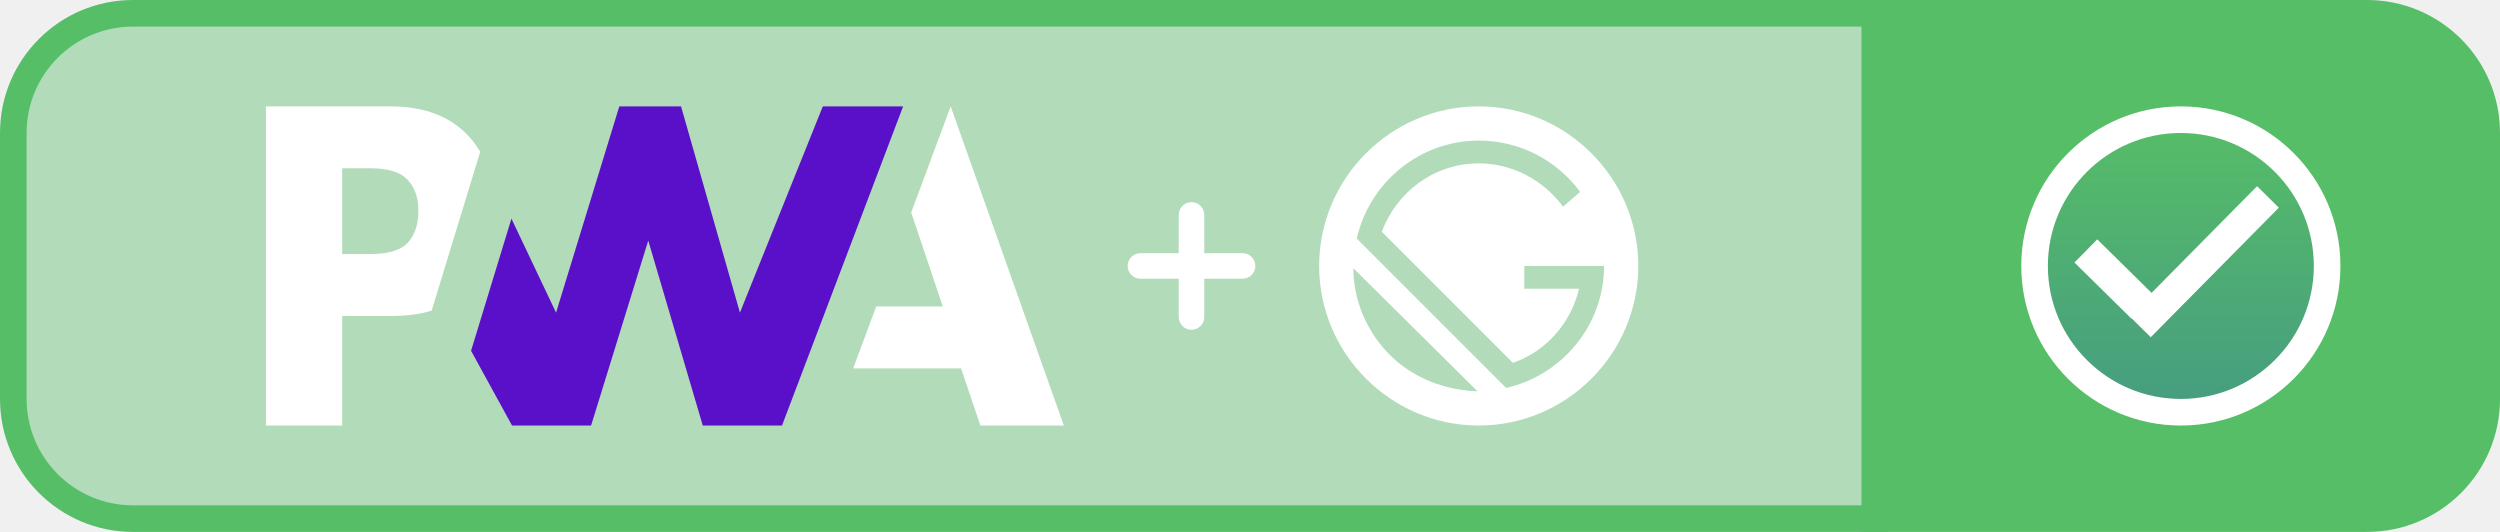
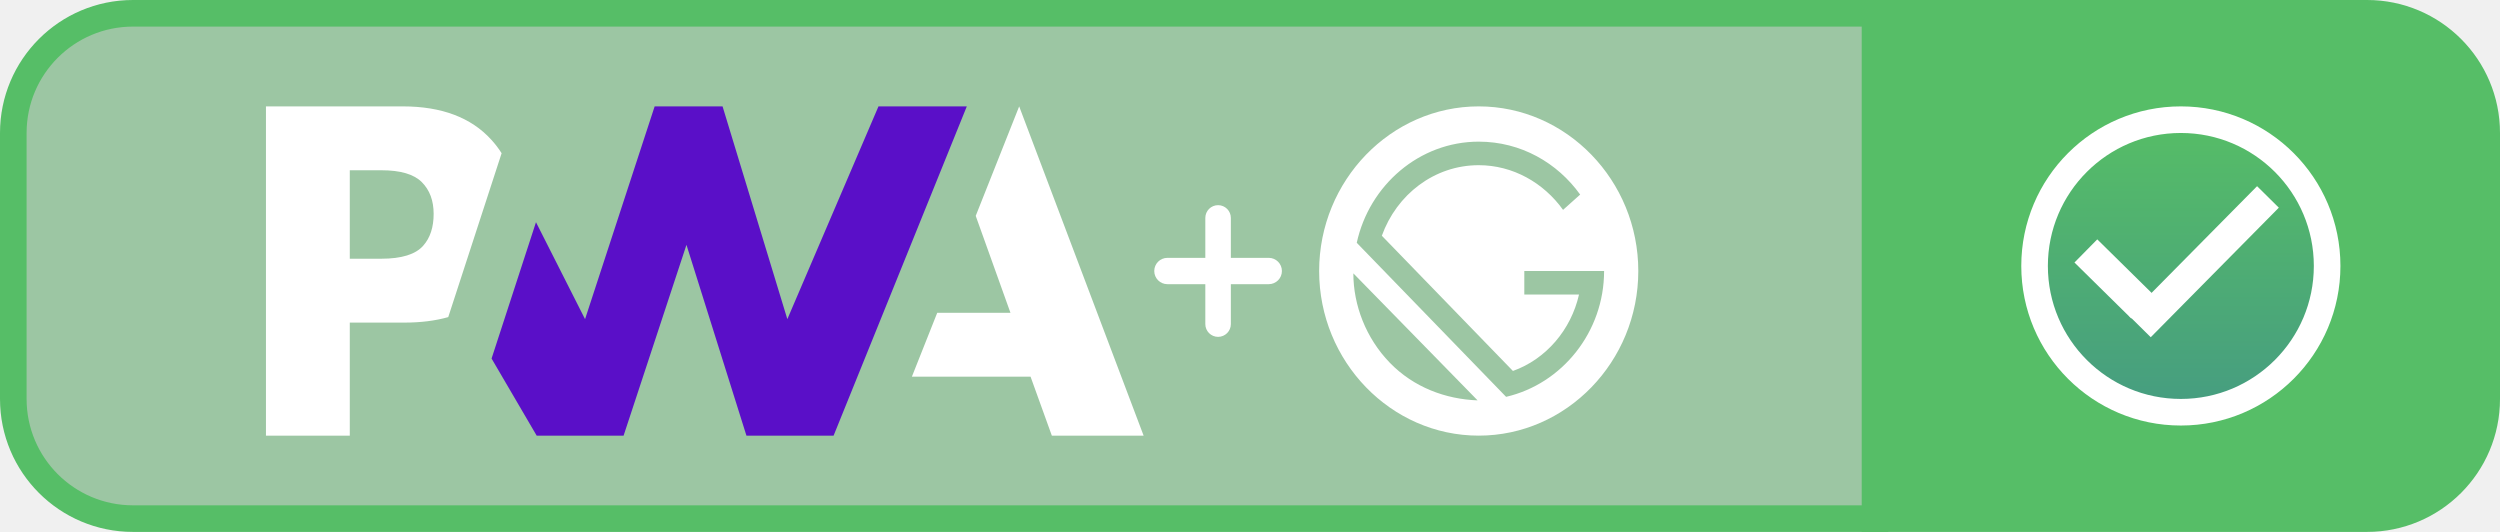
<svg xmlns="http://www.w3.org/2000/svg" width="94" height="20" viewBox="0 0 94 20" fill="none">
  <path d="M70.5 0.5H89C91.485 0.5 93.5 2.515 93.5 5V15C93.5 17.485 91.485 19.5 89 19.5H70.5V0.5Z" fill="#56BE67" stroke="#56BE67" />
  <circle cx="82" cy="10" r="5.5" fill="url(#paint0_linear)" stroke="white" />
  <rect x="80.05" y="11.871" width="6.85" height="1.15" transform="rotate(-45.3263 80.0502 11.8712)" fill="white" />
  <rect x="78.857" y="9" width="3" height="1.222" transform="rotate(44.5671 78.8572 9.00003)" fill="white" />
-   <path d="M5 0.5H70.5V19.5H5C2.515 19.5 0.5 17.485 0.5 15V5C0.5 2.515 2.515 0.5 5 0.5Z" fill="#56BE67" fill-opacity="0.4" stroke="#56BE67" />
-   <path d="M32.079 13.851L32.946 11.522H35.448L34.261 7.99L35.746 4L40 16H36.863L36.136 13.851H32.079Z" fill="white" />
-   <path d="M29.403 16L33.957 4L30.938 4L27.822 11.755L25.607 4H23.286L20.908 11.755L19.23 8.221L17.712 13.19L19.253 16H22.225L24.374 9.046L26.424 16H29.403Z" fill="#5A0FC8" />
-   <path d="M12.866 11.881H14.726C15.289 11.881 15.791 11.814 16.23 11.68L16.711 10.106L18.056 5.707C17.953 5.534 17.836 5.371 17.705 5.217C17.015 4.406 16.005 4 14.675 4H10V16H12.866V11.881ZM15.328 6.761C15.597 7.049 15.732 7.435 15.732 7.918C15.732 8.405 15.613 8.791 15.376 9.076C15.116 9.394 14.638 9.552 13.941 9.552H12.866V6.328H13.948C14.598 6.328 15.058 6.472 15.328 6.761Z" fill="white" />
-   <path d="M55.6 4C52.3 4 49.6 6.7 49.6 10C49.6 13.3 52.3 16 55.6 16C58.9 16 61.6 13.3 61.6 10C61.6 6.7 58.9 4 55.6 4ZM52.257 13.343C51.357 12.443 50.886 11.243 50.886 10.086L55.557 14.714C54.357 14.671 53.157 14.243 52.257 13.343ZM56.629 14.586L51.014 8.971C51.486 6.871 53.371 5.286 55.6 5.286C57.186 5.286 58.557 6.057 59.414 7.214L58.771 7.771C58.043 6.786 56.886 6.143 55.6 6.143C53.928 6.143 52.514 7.214 51.957 8.714L56.886 13.643C58.129 13.214 59.071 12.143 59.371 10.857H57.314V10H60.314C60.314 12.229 58.728 14.114 56.629 14.586Z" fill="white" />
-   <rect x="44.32" y="7.6" width="0.96" height="4.8" rx="0.48" fill="white" />
-   <rect x="42.4" y="9.52" width="4.8" height="0.96" rx="0.48" fill="white" />
+   <path d="M0.5 5C0.5 2.515 2.515 0.5 5 0.5H70.5V19.5H5C2.515 19.5 0.5 17.485 0.5 15V5Z" fill="#9CC6A3" stroke="#56BE67" />
+   <path d="M34.287 14.163L35.24 11.761H37.993L36.687 8.117L38.321 4L43 16.38H39.549L38.749 14.163H34.287Z" fill="white" />
+   <path d="M31.343 16.38L36.352 4L33.031 4L29.604 12L27.168 4H24.615L21.998 12L20.153 8.355L18.483 13.481L20.179 16.38H23.447L25.811 9.206L28.066 16.38H31.343Z" fill="#5A0FC8" />
+   <path d="M13.152 12.13H15.198C15.818 12.13 16.37 12.061 16.854 11.923L17.383 10.299L18.861 5.761C18.748 5.583 18.62 5.414 18.475 5.256C17.716 4.419 16.605 4 15.143 4H10V16.38H13.152V12.13ZM15.86 6.848C16.157 7.146 16.305 7.543 16.305 8.042C16.305 8.544 16.175 8.943 15.914 9.237C15.628 9.564 15.102 9.728 14.335 9.728H13.152V6.402H14.343C15.058 6.402 15.564 6.551 15.86 6.848Z" fill="white" />
+   <path d="M55.6 4C52.3 4 49.6 6.785 49.6 10.19C49.6 13.595 52.3 16.38 55.6 16.38C58.9 16.38 61.6 13.595 61.6 10.19C61.6 6.785 58.9 4 55.6 4ZM52.257 13.639C51.357 12.71 50.886 11.472 50.886 10.278L55.557 15.054C54.357 15.009 53.157 14.567 52.257 13.639ZM56.629 14.921L51.014 9.129C51.486 6.962 53.371 5.326 55.6 5.326C57.186 5.326 58.557 6.122 59.414 7.316L58.771 7.891C58.043 6.874 56.886 6.211 55.6 6.211C53.928 6.211 52.514 7.316 51.957 8.864L56.886 13.948C58.129 13.506 59.071 12.401 59.371 11.074H57.314V10.19H60.314C60.314 12.489 58.728 14.435 56.629 14.921Z" fill="white" />
+   <rect x="45.32" y="7.714" width="0.96" height="4.952" rx="0.48" fill="white" />
+   <rect x="43.4" y="9.695" width="4.8" height="0.99" rx="0.495" fill="white" />
  <defs>
    <linearGradient id="paint0_linear" x1="82" y1="4" x2="82" y2="16" gradientUnits="userSpaceOnUse">
      <stop stop-color="#57BF65" />
      <stop offset="1" stop-color="#459B82" />
    </linearGradient>
  </defs>
</svg>
